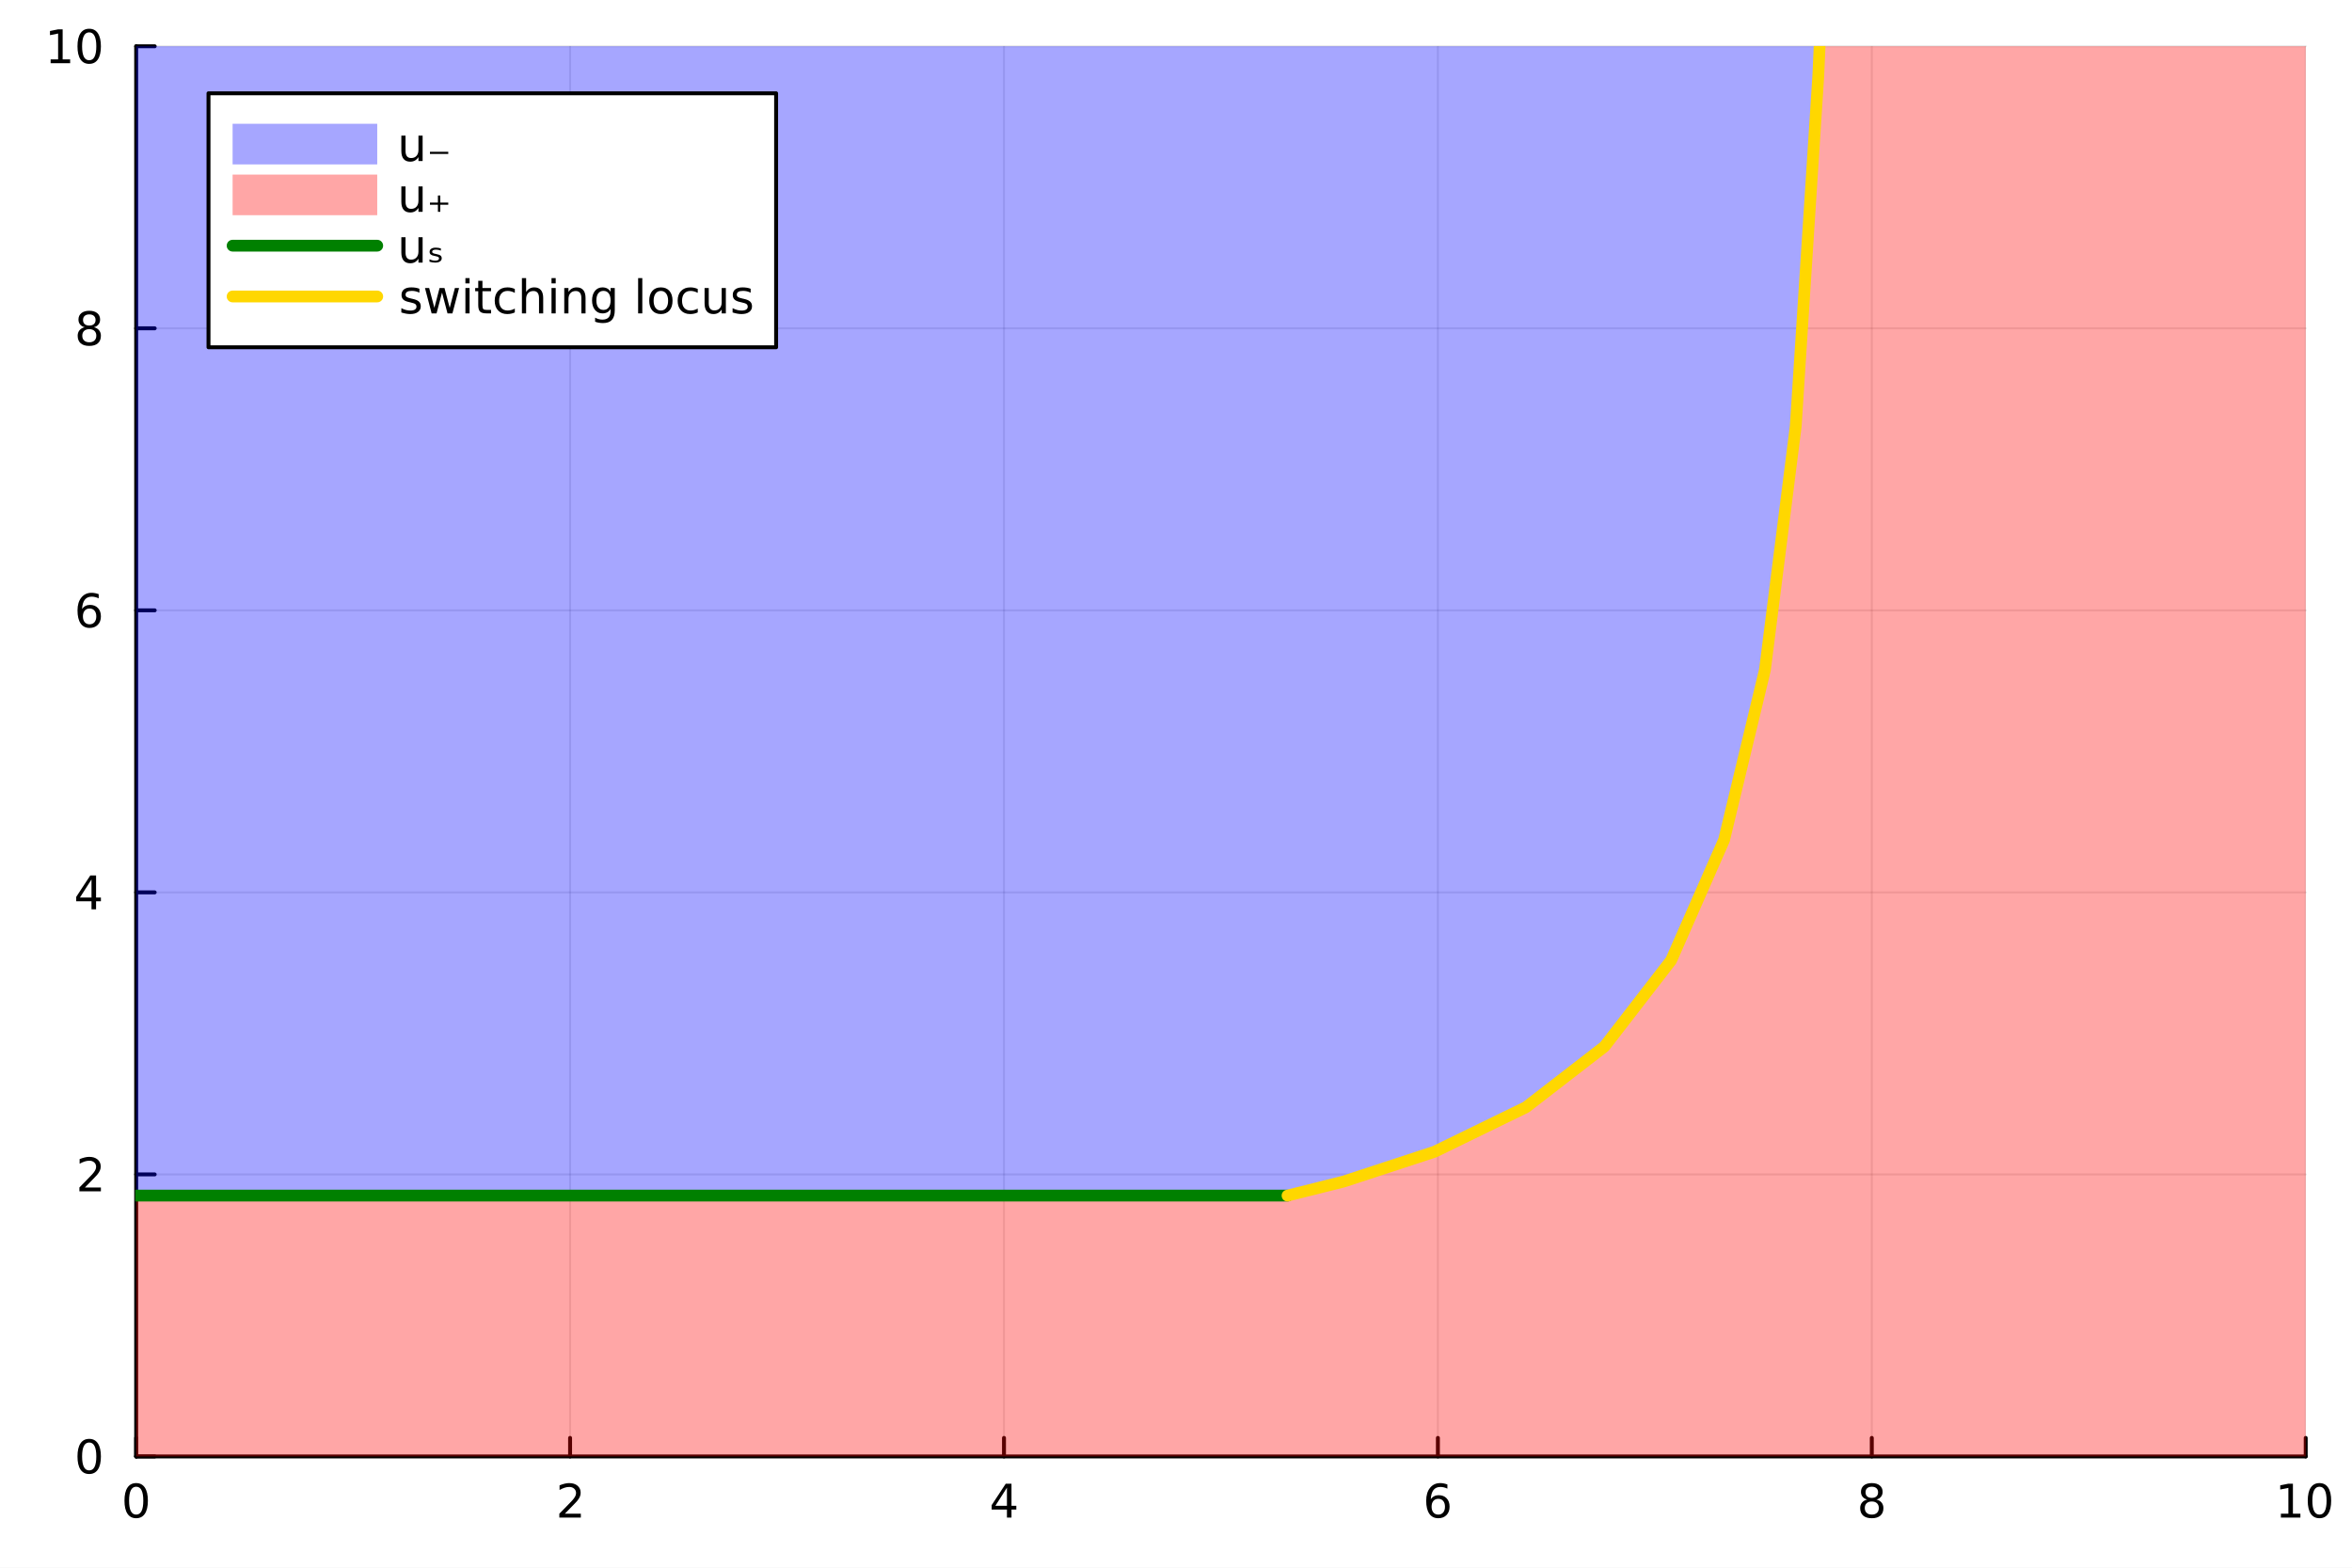
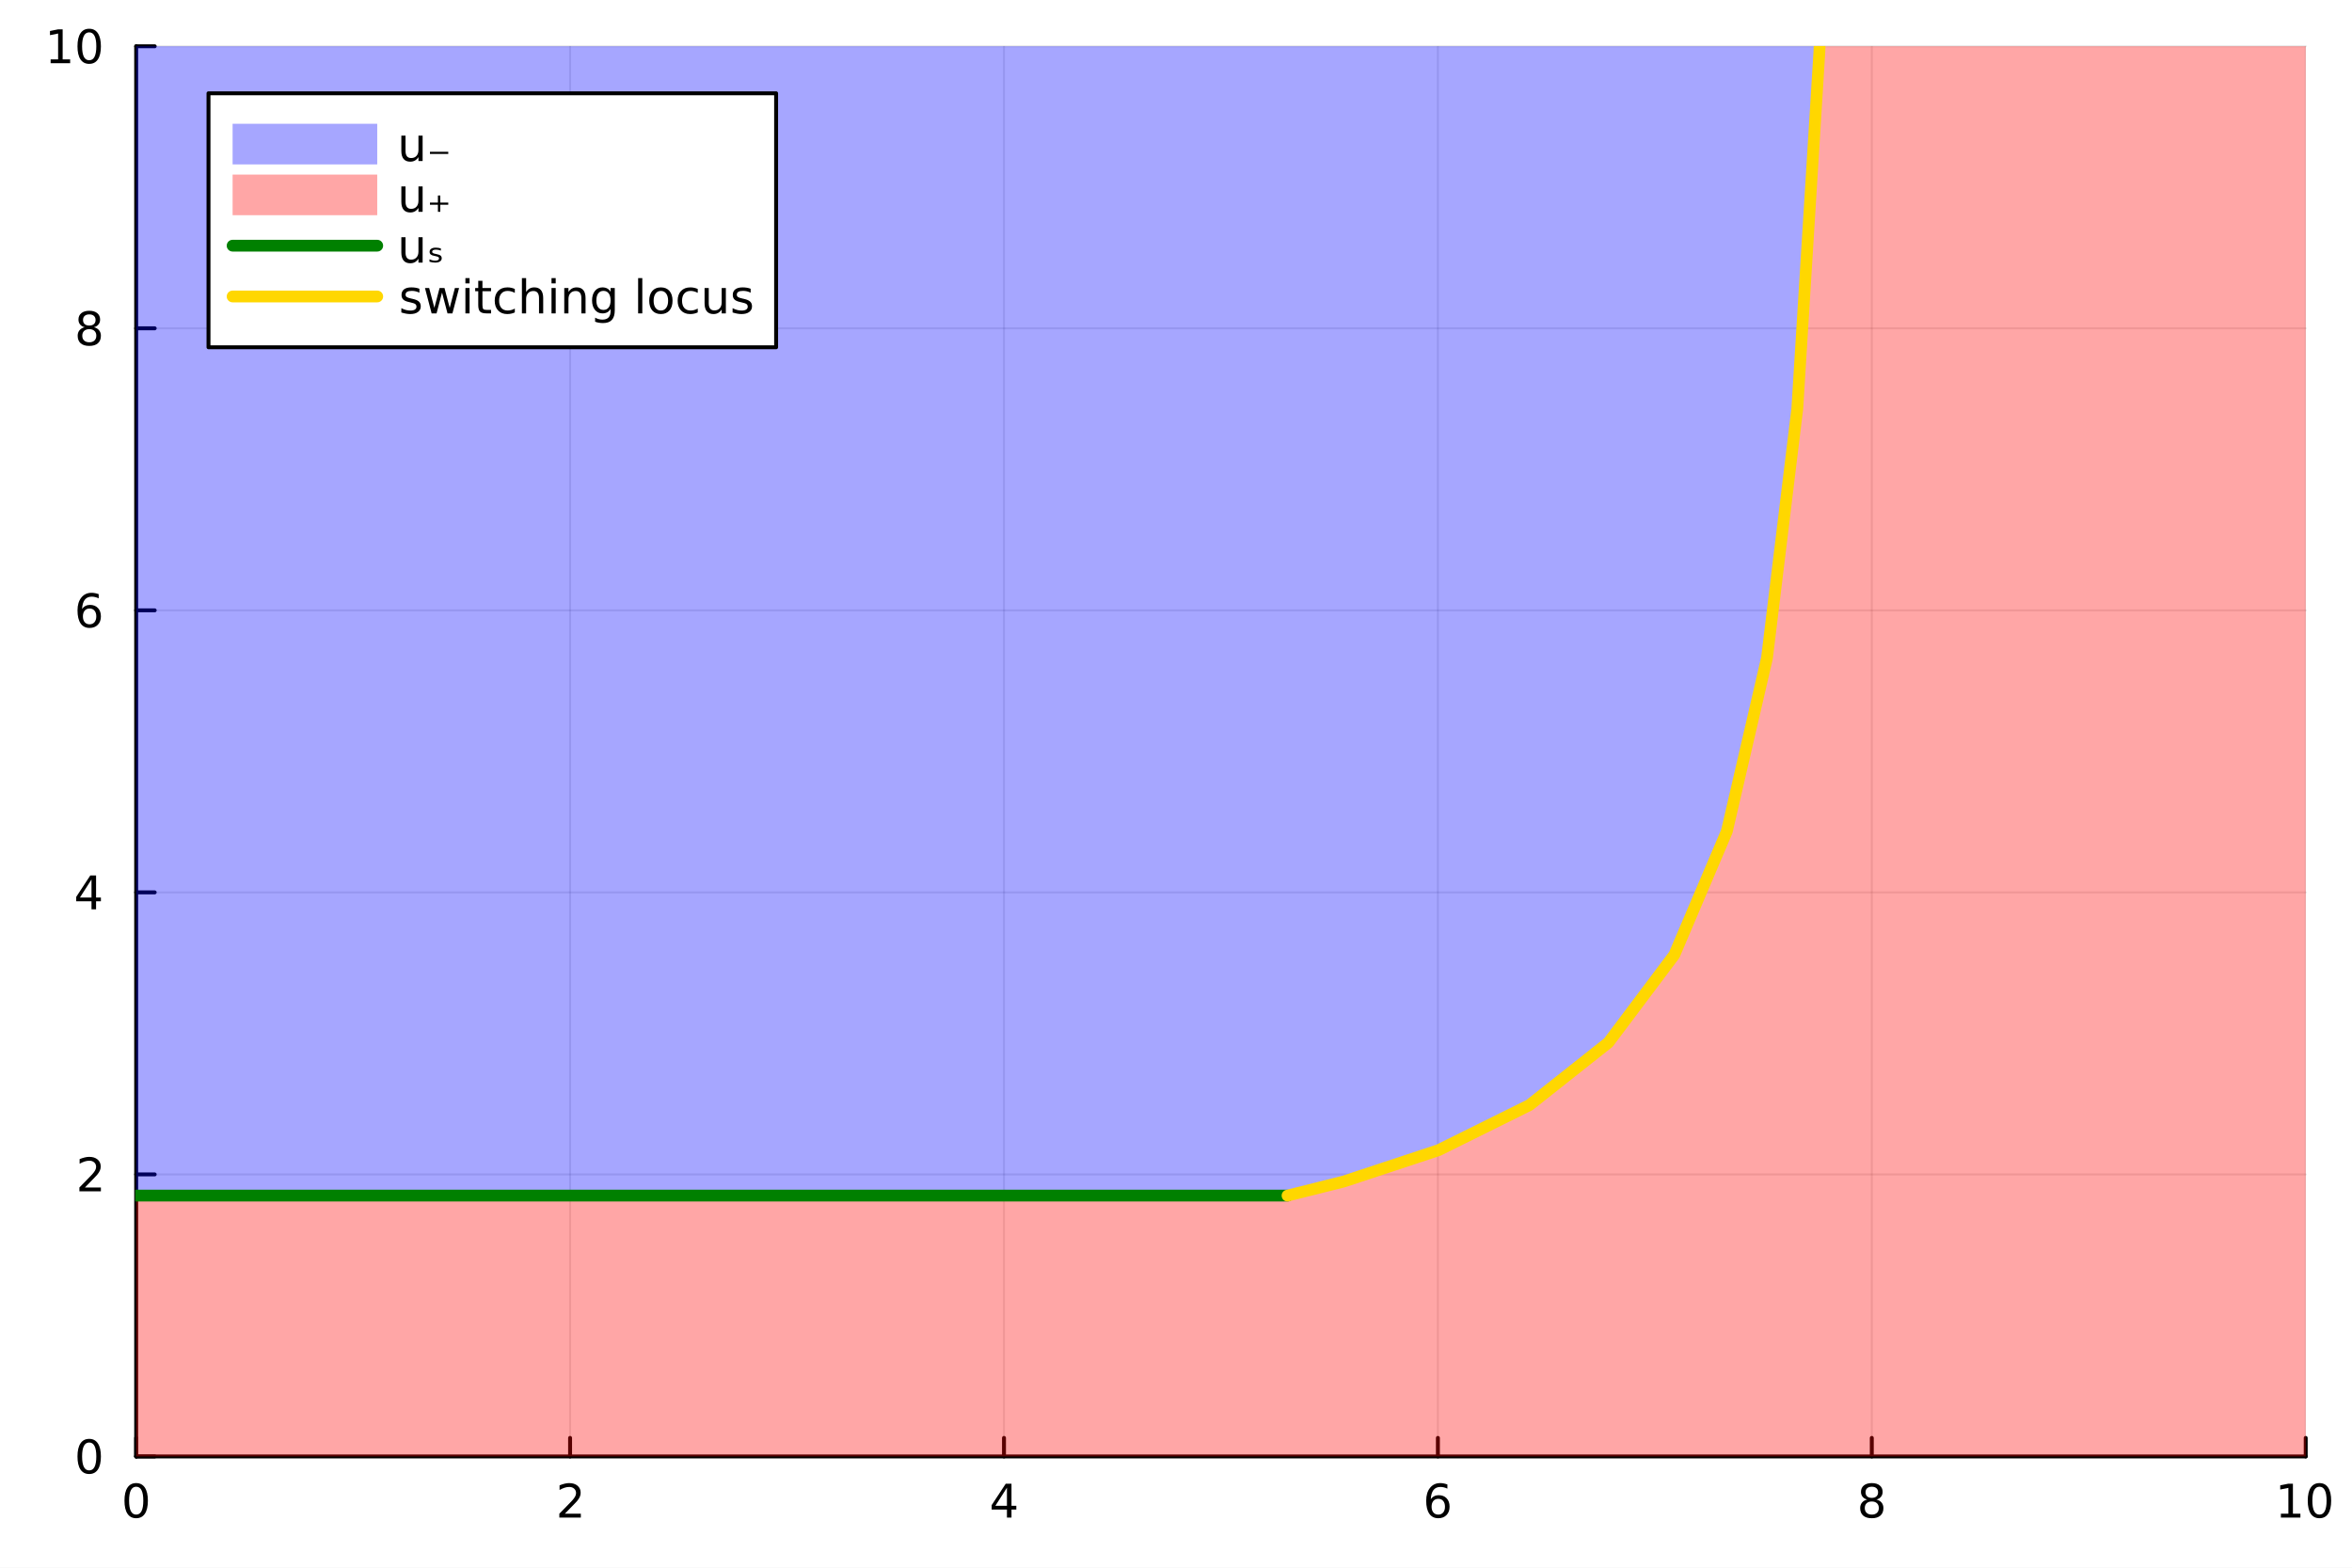
<svg xmlns="http://www.w3.org/2000/svg" width="600" height="400" viewBox="0 0 2400 1600">
  <defs>
    <clipPath id="clip530">
      <rect x="0" y="0" width="2400" height="1600" />
    </clipPath>
  </defs>
  <path clip-path="url(#clip530)" d="M0 1600 L2400 1600 L2400 0 L0 0  Z" fill="#ffffff" fill-rule="evenodd" fill-opacity="1" />
  <defs>
    <clipPath id="clip531">
      <rect x="138" y="47" width="2215" height="1440" />
    </clipPath>
  </defs>
  <path clip-path="url(#clip530)" d="M138.959 1486.45 L2352.76 1486.45 L2352.76 47.244 L138.959 47.244  Z" fill="#ffffff" fill-rule="evenodd" fill-opacity="1" />
  <polyline clip-path="url(#clip531)" style="stroke:#000000; stroke-linecap:round; stroke-linejoin:round; stroke-width:2; stroke-opacity:0.1; fill:none" points="138.959,1486.45 138.959,47.244 " />
  <polyline clip-path="url(#clip531)" style="stroke:#000000; stroke-linecap:round; stroke-linejoin:round; stroke-width:2; stroke-opacity:0.1; fill:none" points="581.719,1486.45 581.719,47.244 " />
  <polyline clip-path="url(#clip531)" style="stroke:#000000; stroke-linecap:round; stroke-linejoin:round; stroke-width:2; stroke-opacity:0.1; fill:none" points="1024.48,1486.45 1024.48,47.244 " />
  <polyline clip-path="url(#clip531)" style="stroke:#000000; stroke-linecap:round; stroke-linejoin:round; stroke-width:2; stroke-opacity:0.1; fill:none" points="1467.24,1486.45 1467.24,47.244 " />
  <polyline clip-path="url(#clip531)" style="stroke:#000000; stroke-linecap:round; stroke-linejoin:round; stroke-width:2; stroke-opacity:0.1; fill:none" points="1910,1486.45 1910,47.244 " />
  <polyline clip-path="url(#clip531)" style="stroke:#000000; stroke-linecap:round; stroke-linejoin:round; stroke-width:2; stroke-opacity:0.1; fill:none" points="2352.76,1486.45 2352.76,47.244 " />
  <polyline clip-path="url(#clip531)" style="stroke:#000000; stroke-linecap:round; stroke-linejoin:round; stroke-width:2; stroke-opacity:0.1; fill:none" points="138.959,1486.45 2352.76,1486.45 " />
  <polyline clip-path="url(#clip531)" style="stroke:#000000; stroke-linecap:round; stroke-linejoin:round; stroke-width:2; stroke-opacity:0.1; fill:none" points="138.959,1198.61 2352.76,1198.61 " />
  <polyline clip-path="url(#clip531)" style="stroke:#000000; stroke-linecap:round; stroke-linejoin:round; stroke-width:2; stroke-opacity:0.1; fill:none" points="138.959,910.766 2352.76,910.766 " />
  <polyline clip-path="url(#clip531)" style="stroke:#000000; stroke-linecap:round; stroke-linejoin:round; stroke-width:2; stroke-opacity:0.1; fill:none" points="138.959,622.926 2352.76,622.926 " />
  <polyline clip-path="url(#clip531)" style="stroke:#000000; stroke-linecap:round; stroke-linejoin:round; stroke-width:2; stroke-opacity:0.1; fill:none" points="138.959,335.085 2352.76,335.085 " />
  <polyline clip-path="url(#clip531)" style="stroke:#000000; stroke-linecap:round; stroke-linejoin:round; stroke-width:2; stroke-opacity:0.1; fill:none" points="138.959,47.244 2352.76,47.244 " />
  <polyline clip-path="url(#clip530)" style="stroke:#000000; stroke-linecap:round; stroke-linejoin:round; stroke-width:4; stroke-opacity:1; fill:none" points="138.959,1486.45 2352.76,1486.45 " />
  <polyline clip-path="url(#clip530)" style="stroke:#000000; stroke-linecap:round; stroke-linejoin:round; stroke-width:4; stroke-opacity:1; fill:none" points="138.959,1486.45 138.959,1467.55 " />
  <polyline clip-path="url(#clip530)" style="stroke:#000000; stroke-linecap:round; stroke-linejoin:round; stroke-width:4; stroke-opacity:1; fill:none" points="581.719,1486.45 581.719,1467.55 " />
  <polyline clip-path="url(#clip530)" style="stroke:#000000; stroke-linecap:round; stroke-linejoin:round; stroke-width:4; stroke-opacity:1; fill:none" points="1024.48,1486.45 1024.48,1467.55 " />
  <polyline clip-path="url(#clip530)" style="stroke:#000000; stroke-linecap:round; stroke-linejoin:round; stroke-width:4; stroke-opacity:1; fill:none" points="1467.24,1486.45 1467.24,1467.55 " />
  <polyline clip-path="url(#clip530)" style="stroke:#000000; stroke-linecap:round; stroke-linejoin:round; stroke-width:4; stroke-opacity:1; fill:none" points="1910,1486.45 1910,1467.55 " />
  <polyline clip-path="url(#clip530)" style="stroke:#000000; stroke-linecap:round; stroke-linejoin:round; stroke-width:4; stroke-opacity:1; fill:none" points="2352.76,1486.45 2352.76,1467.55 " />
  <path clip-path="url(#clip530)" d="M138.959 1517.37 Q135.348 1517.37 133.52 1520.93 Q131.714 1524.47 131.714 1531.6 Q131.714 1538.71 133.52 1542.27 Q135.348 1545.82 138.959 1545.82 Q142.594 1545.82 144.399 1542.27 Q146.228 1538.71 146.228 1531.6 Q146.228 1524.47 144.399 1520.93 Q142.594 1517.37 138.959 1517.37 M138.959 1513.66 Q144.77 1513.66 147.825 1518.27 Q150.904 1522.85 150.904 1531.6 Q150.904 1540.33 147.825 1544.94 Q144.77 1549.52 138.959 1549.52 Q133.149 1549.52 130.071 1544.94 Q127.015 1540.33 127.015 1531.6 Q127.015 1522.85 130.071 1518.27 Q133.149 1513.66 138.959 1513.66 Z" fill="#000000" fill-rule="nonzero" fill-opacity="1" />
  <path clip-path="url(#clip530)" d="M576.372 1544.91 L592.691 1544.91 L592.691 1548.85 L570.747 1548.85 L570.747 1544.91 Q573.409 1542.16 577.992 1537.53 Q582.598 1532.88 583.779 1531.53 Q586.024 1529.01 586.904 1527.27 Q587.807 1525.51 587.807 1523.82 Q587.807 1521.07 585.862 1519.33 Q583.941 1517.6 580.839 1517.6 Q578.64 1517.6 576.186 1518.36 Q573.756 1519.13 570.978 1520.68 L570.978 1515.95 Q573.802 1514.82 576.256 1514.24 Q578.709 1513.66 580.747 1513.66 Q586.117 1513.66 589.311 1516.35 Q592.506 1519.03 592.506 1523.52 Q592.506 1525.65 591.696 1527.57 Q590.908 1529.47 588.802 1532.07 Q588.223 1532.74 585.121 1535.95 Q582.02 1539.15 576.372 1544.91 Z" fill="#000000" fill-rule="nonzero" fill-opacity="1" />
  <path clip-path="url(#clip530)" d="M1027.49 1518.36 L1015.68 1536.81 L1027.49 1536.81 L1027.49 1518.36 M1026.26 1514.29 L1032.14 1514.29 L1032.14 1536.81 L1037.07 1536.81 L1037.07 1540.7 L1032.14 1540.7 L1032.14 1548.85 L1027.49 1548.85 L1027.49 1540.7 L1011.89 1540.7 L1011.89 1536.19 L1026.26 1514.29 Z" fill="#000000" fill-rule="nonzero" fill-opacity="1" />
  <path clip-path="url(#clip530)" d="M1467.64 1529.7 Q1464.49 1529.7 1462.64 1531.86 Q1460.81 1534.01 1460.81 1537.76 Q1460.81 1541.49 1462.64 1543.66 Q1464.49 1545.82 1467.64 1545.82 Q1470.79 1545.82 1472.62 1543.66 Q1474.47 1541.49 1474.47 1537.76 Q1474.47 1534.01 1472.62 1531.86 Q1470.79 1529.7 1467.64 1529.7 M1476.92 1515.05 L1476.92 1519.31 Q1475.17 1518.48 1473.36 1518.04 Q1471.58 1517.6 1469.82 1517.6 Q1465.19 1517.6 1462.74 1520.72 Q1460.3 1523.85 1459.96 1530.17 Q1461.32 1528.15 1463.38 1527.09 Q1465.44 1526 1467.92 1526 Q1473.13 1526 1476.14 1529.17 Q1479.17 1532.32 1479.17 1537.76 Q1479.17 1543.08 1476.02 1546.3 Q1472.87 1549.52 1467.64 1549.52 Q1461.65 1549.52 1458.48 1544.94 Q1455.3 1540.33 1455.3 1531.6 Q1455.3 1523.41 1459.19 1518.55 Q1463.08 1513.66 1469.63 1513.66 Q1471.39 1513.66 1473.17 1514.01 Q1474.98 1514.36 1476.92 1515.05 Z" fill="#000000" fill-rule="nonzero" fill-opacity="1" />
  <path clip-path="url(#clip530)" d="M1910 1532.44 Q1906.66 1532.44 1904.74 1534.22 Q1902.84 1536 1902.84 1539.13 Q1902.84 1542.25 1904.74 1544.03 Q1906.66 1545.82 1910 1545.82 Q1913.33 1545.82 1915.25 1544.03 Q1917.17 1542.23 1917.17 1539.13 Q1917.17 1536 1915.25 1534.22 Q1913.35 1532.44 1910 1532.44 M1905.32 1530.45 Q1902.31 1529.7 1900.62 1527.64 Q1898.96 1525.58 1898.96 1522.62 Q1898.96 1518.48 1901.89 1516.07 Q1904.86 1513.66 1910 1513.66 Q1915.16 1513.66 1918.1 1516.07 Q1921.04 1518.48 1921.04 1522.62 Q1921.04 1525.58 1919.35 1527.64 Q1917.68 1529.7 1914.7 1530.45 Q1918.08 1531.23 1919.95 1533.52 Q1921.85 1535.82 1921.85 1539.13 Q1921.85 1544.15 1918.77 1546.83 Q1915.71 1549.52 1910 1549.52 Q1904.28 1549.52 1901.2 1546.83 Q1898.14 1544.15 1898.14 1539.13 Q1898.14 1535.82 1900.04 1533.52 Q1901.94 1531.23 1905.32 1530.45 M1903.61 1523.06 Q1903.61 1525.75 1905.27 1527.25 Q1906.96 1528.76 1910 1528.76 Q1913.01 1528.76 1914.7 1527.25 Q1916.41 1525.75 1916.41 1523.06 Q1916.41 1520.38 1914.7 1518.87 Q1913.01 1517.37 1910 1517.37 Q1906.96 1517.37 1905.27 1518.87 Q1903.61 1520.38 1903.61 1523.06 Z" fill="#000000" fill-rule="nonzero" fill-opacity="1" />
  <path clip-path="url(#clip530)" d="M2327.44 1544.91 L2335.08 1544.91 L2335.08 1518.55 L2326.77 1520.21 L2326.77 1515.95 L2335.04 1514.29 L2339.71 1514.29 L2339.71 1544.91 L2347.35 1544.91 L2347.35 1548.85 L2327.44 1548.85 L2327.44 1544.91 Z" fill="#000000" fill-rule="nonzero" fill-opacity="1" />
  <path clip-path="url(#clip530)" d="M2366.8 1517.37 Q2363.18 1517.37 2361.36 1520.93 Q2359.55 1524.47 2359.55 1531.6 Q2359.55 1538.71 2361.36 1542.27 Q2363.18 1545.82 2366.8 1545.82 Q2370.43 1545.82 2372.23 1542.27 Q2374.06 1538.71 2374.06 1531.6 Q2374.06 1524.47 2372.23 1520.93 Q2370.43 1517.37 2366.8 1517.37 M2366.8 1513.66 Q2372.61 1513.66 2375.66 1518.27 Q2378.74 1522.85 2378.74 1531.6 Q2378.74 1540.33 2375.66 1544.94 Q2372.61 1549.52 2366.8 1549.52 Q2360.99 1549.52 2357.91 1544.94 Q2354.85 1540.33 2354.85 1531.6 Q2354.85 1522.85 2357.91 1518.27 Q2360.99 1513.66 2366.8 1513.66 Z" fill="#000000" fill-rule="nonzero" fill-opacity="1" />
  <polyline clip-path="url(#clip530)" style="stroke:#000000; stroke-linecap:round; stroke-linejoin:round; stroke-width:4; stroke-opacity:1; fill:none" points="138.959,1486.45 138.959,47.244 " />
  <polyline clip-path="url(#clip530)" style="stroke:#000000; stroke-linecap:round; stroke-linejoin:round; stroke-width:4; stroke-opacity:1; fill:none" points="138.959,1486.45 157.857,1486.45 " />
  <polyline clip-path="url(#clip530)" style="stroke:#000000; stroke-linecap:round; stroke-linejoin:round; stroke-width:4; stroke-opacity:1; fill:none" points="138.959,1198.61 157.857,1198.61 " />
  <polyline clip-path="url(#clip530)" style="stroke:#000000; stroke-linecap:round; stroke-linejoin:round; stroke-width:4; stroke-opacity:1; fill:none" points="138.959,910.766 157.857,910.766 " />
  <polyline clip-path="url(#clip530)" style="stroke:#000000; stroke-linecap:round; stroke-linejoin:round; stroke-width:4; stroke-opacity:1; fill:none" points="138.959,622.926 157.857,622.926 " />
  <polyline clip-path="url(#clip530)" style="stroke:#000000; stroke-linecap:round; stroke-linejoin:round; stroke-width:4; stroke-opacity:1; fill:none" points="138.959,335.085 157.857,335.085 " />
  <polyline clip-path="url(#clip530)" style="stroke:#000000; stroke-linecap:round; stroke-linejoin:round; stroke-width:4; stroke-opacity:1; fill:none" points="138.959,47.244 157.857,47.244 " />
  <path clip-path="url(#clip530)" d="M91.015 1472.25 Q87.404 1472.25 85.575 1475.81 Q83.77 1479.35 83.77 1486.48 Q83.77 1493.59 85.575 1497.15 Q87.404 1500.7 91.015 1500.7 Q94.649 1500.7 96.455 1497.15 Q98.284 1493.59 98.284 1486.48 Q98.284 1479.35 96.455 1475.81 Q94.649 1472.25 91.015 1472.25 M91.015 1468.54 Q96.825 1468.54 99.881 1473.15 Q102.959 1477.73 102.959 1486.48 Q102.959 1495.21 99.881 1499.82 Q96.825 1504.4 91.015 1504.4 Q85.205 1504.4 82.126 1499.82 Q79.071 1495.21 79.071 1486.48 Q79.071 1477.73 82.126 1473.15 Q85.205 1468.54 91.015 1468.54 Z" fill="#000000" fill-rule="nonzero" fill-opacity="1" />
  <path clip-path="url(#clip530)" d="M86.64 1211.95 L102.959 1211.95 L102.959 1215.89 L81.015 1215.89 L81.015 1211.95 Q83.677 1209.2 88.26 1204.57 Q92.867 1199.91 94.047 1198.57 Q96.293 1196.05 97.172 1194.31 Q98.075 1192.55 98.075 1190.86 Q98.075 1188.11 96.131 1186.37 Q94.21 1184.64 91.108 1184.64 Q88.909 1184.64 86.455 1185.4 Q84.024 1186.17 81.247 1187.72 L81.247 1182.99 Q84.071 1181.86 86.524 1181.28 Q88.978 1180.7 91.015 1180.7 Q96.385 1180.7 99.58 1183.39 Q102.774 1186.07 102.774 1190.56 Q102.774 1192.69 101.964 1194.61 Q101.177 1196.51 99.071 1199.1 Q98.492 1199.78 95.39 1202.99 Q92.288 1206.19 86.64 1211.95 Z" fill="#000000" fill-rule="nonzero" fill-opacity="1" />
  <path clip-path="url(#clip530)" d="M93.376 897.56 L81.571 916.009 L93.376 916.009 L93.376 897.56 M92.149 893.486 L98.029 893.486 L98.029 916.009 L102.959 916.009 L102.959 919.898 L98.029 919.898 L98.029 928.046 L93.376 928.046 L93.376 919.898 L77.774 919.898 L77.774 915.384 L92.149 893.486 Z" fill="#000000" fill-rule="nonzero" fill-opacity="1" />
  <path clip-path="url(#clip530)" d="M91.432 621.062 Q88.284 621.062 86.432 623.215 Q84.603 625.368 84.603 629.118 Q84.603 632.845 86.432 635.02 Q88.284 637.173 91.432 637.173 Q94.58 637.173 96.409 635.02 Q98.26 632.845 98.26 629.118 Q98.26 625.368 96.409 623.215 Q94.58 621.062 91.432 621.062 M100.714 606.409 L100.714 610.669 Q98.955 609.835 97.149 609.396 Q95.367 608.956 93.608 608.956 Q88.978 608.956 86.524 612.081 Q84.094 615.206 83.747 621.525 Q85.112 619.511 87.172 618.446 Q89.233 617.359 91.71 617.359 Q96.918 617.359 99.927 620.53 Q102.959 623.678 102.959 629.118 Q102.959 634.442 99.811 637.659 Q96.663 640.877 91.432 640.877 Q85.436 640.877 82.265 636.294 Q79.094 631.687 79.094 622.96 Q79.094 614.766 82.983 609.905 Q86.872 605.021 93.422 605.021 Q95.182 605.021 96.964 605.368 Q98.77 605.715 100.714 606.409 Z" fill="#000000" fill-rule="nonzero" fill-opacity="1" />
  <path clip-path="url(#clip530)" d="M91.108 335.953 Q87.774 335.953 85.853 337.735 Q83.955 339.518 83.955 342.643 Q83.955 345.768 85.853 347.55 Q87.774 349.332 91.108 349.332 Q94.441 349.332 96.362 347.55 Q98.284 345.745 98.284 342.643 Q98.284 339.518 96.362 337.735 Q94.464 335.953 91.108 335.953 M86.432 333.962 Q83.422 333.221 81.733 331.161 Q80.066 329.101 80.066 326.138 Q80.066 321.995 83.006 319.587 Q85.969 317.18 91.108 317.18 Q96.27 317.18 99.21 319.587 Q102.149 321.995 102.149 326.138 Q102.149 329.101 100.459 331.161 Q98.793 333.221 95.807 333.962 Q99.186 334.749 101.061 337.041 Q102.959 339.333 102.959 342.643 Q102.959 347.666 99.881 350.351 Q96.825 353.036 91.108 353.036 Q85.39 353.036 82.311 350.351 Q79.256 347.666 79.256 342.643 Q79.256 339.333 81.154 337.041 Q83.052 334.749 86.432 333.962 M84.719 326.578 Q84.719 329.263 86.385 330.768 Q88.075 332.272 91.108 332.272 Q94.117 332.272 95.807 330.768 Q97.52 329.263 97.52 326.578 Q97.52 323.893 95.807 322.388 Q94.117 320.884 91.108 320.884 Q88.075 320.884 86.385 322.388 Q84.719 323.893 84.719 326.578 Z" fill="#000000" fill-rule="nonzero" fill-opacity="1" />
  <path clip-path="url(#clip530)" d="M51.663 60.589 L59.302 60.589 L59.302 34.223 L50.992 35.89 L50.992 31.631 L59.256 29.964 L63.932 29.964 L63.932 60.589 L71.571 60.589 L71.571 64.524 L51.663 64.524 L51.663 60.589 Z" fill="#000000" fill-rule="nonzero" fill-opacity="1" />
  <path clip-path="url(#clip530)" d="M91.015 33.043 Q87.404 33.043 85.575 36.608 Q83.77 40.149 83.77 47.279 Q83.77 54.385 85.575 57.95 Q87.404 61.492 91.015 61.492 Q94.649 61.492 96.455 57.95 Q98.284 54.385 98.284 47.279 Q98.284 40.149 96.455 36.608 Q94.649 33.043 91.015 33.043 M91.015 29.339 Q96.825 29.339 99.881 33.946 Q102.959 38.529 102.959 47.279 Q102.959 56.006 99.881 60.612 Q96.825 65.195 91.015 65.195 Q85.205 65.195 82.126 60.612 Q79.071 56.006 79.071 47.279 Q79.071 38.529 82.126 33.946 Q85.205 29.339 91.015 29.339 Z" fill="#000000" fill-rule="nonzero" fill-opacity="1" />
-   <path clip-path="url(#clip531)" d="M138.959 1220.24 L1313.8 1220.24 L1313.8 1220.24 L1370.97 1205.92 L1463.94 1175.43 L1557.15 1130.01 L1637.2 1068.11 L1705.24 980.112 L1759.28 857.184 L1800.96 683.631 L1832.36 435.211 L1855.43 76.829 L1856.74 47.244 L138.959 47.244 L138.959 1220.24  Z" fill="#0000ff" fill-rule="evenodd" fill-opacity="0.35" />
-   <polyline clip-path="url(#clip531)" style="stroke:#000000; stroke-linecap:round; stroke-linejoin:round; stroke-width:4; stroke-opacity:0; fill:none" points="138.959,1220.24 1313.8,1220.24 1370.97,1205.92 1463.94,1175.43 1557.15,1130.01 1637.2,1068.11 1705.24,980.112 1759.28,857.184 1800.96,683.631 1832.36,435.211 1855.43,76.829 1856.74,47.244 138.959,47.244 138.959,1220.24 " />
-   <path clip-path="url(#clip531)" d="M138.959 1220.24 L1313.8 1220.24 L1313.8 1220.24 L1370.97 1205.92 L1463.94 1175.43 L1557.15 1130.01 L1637.2 1068.11 L1705.24 980.112 L1759.28 857.184 L1800.96 683.631 L1832.36 435.211 L1855.43 76.829 L1856.74 47.244 L2352.76 47.244 L2352.76 1486.45 L138.959 1486.45 L138.959 1220.24  Z" fill="#ff0000" fill-rule="evenodd" fill-opacity="0.35" />
-   <polyline clip-path="url(#clip531)" style="stroke:#000000; stroke-linecap:round; stroke-linejoin:round; stroke-width:4; stroke-opacity:0; fill:none" points="138.959,1220.24 1313.8,1220.24 1370.97,1205.92 1463.94,1175.43 1557.15,1130.01 1637.2,1068.11 1705.24,980.112 1759.28,857.184 1800.96,683.631 1832.36,435.211 1855.43,76.829 1856.74,47.244 2352.76,47.244 2352.76,1486.45 138.959,1486.45 138.959,1220.24 " />
+   <path clip-path="url(#clip531)" d="M138.959 1220.24 L1313.8 1220.24 L1313.8 1220.24 L1370.97 1205.92 L1467.86 1173.88 L1560.69 1127.84 L1641.22 1064.08 L1708.52 974.451 L1762.09 848.436 L1803.03 671.627 L1833.98 417.003 L1856.48 53.349 L1856.74 47.244 L138.959 47.244 L138.959 1220.24  Z" fill="#0000ff" fill-rule="evenodd" fill-opacity="0.35" />
+   <polyline clip-path="url(#clip531)" style="stroke:#000000; stroke-linecap:round; stroke-linejoin:round; stroke-width:4; stroke-opacity:0; fill:none" points="138.959,1220.24 1313.8,1220.24 1370.97,1205.92 1467.86,1173.88 1560.69,1127.84 1641.22,1064.08 1708.52,974.451 1762.09,848.436 1803.03,671.627 1833.98,417.003 1856.48,53.349 1856.74,47.244 138.959,47.244 138.959,1220.24 " />
+   <path clip-path="url(#clip531)" d="M138.959 1220.24 L1313.8 1220.24 L1313.8 1220.24 L1370.97 1205.92 L1467.86 1173.88 L1560.69 1127.84 L1641.22 1064.08 L1708.52 974.451 L1762.09 848.436 L1803.03 671.627 L1833.98 417.003 L1856.48 53.349 L1856.74 47.244 L2352.76 47.244 L2352.76 1486.45 L138.959 1486.45 L138.959 1220.24  Z" fill="#ff0000" fill-rule="evenodd" fill-opacity="0.35" />
+   <polyline clip-path="url(#clip531)" style="stroke:#000000; stroke-linecap:round; stroke-linejoin:round; stroke-width:4; stroke-opacity:0; fill:none" points="138.959,1220.24 1313.8,1220.24 1370.97,1205.92 1467.86,1173.88 1560.69,1127.84 1641.22,1064.08 1708.52,974.451 1762.09,848.436 1803.03,671.627 1833.98,417.003 1856.48,53.349 1856.74,47.244 2352.76,47.244 2352.76,1486.45 138.959,1486.45 138.959,1220.24 " />
  <polyline clip-path="url(#clip531)" style="stroke:#008000; stroke-linecap:round; stroke-linejoin:round; stroke-width:12; stroke-opacity:1; fill:none" points="138.959,1220.24 1313.8,1220.24 " />
-   <polyline clip-path="url(#clip531)" style="stroke:#ffd700; stroke-linecap:round; stroke-linejoin:round; stroke-width:12; stroke-opacity:1; fill:none" points="1313.8,1220.24 1370.97,1205.92 1463.94,1175.43 1557.15,1130.01 1637.2,1068.11 1705.24,980.112 1759.28,857.184 1800.96,683.631 1832.36,435.211 1855.43,76.829 1856.74,47.244 " />
+   <polyline clip-path="url(#clip531)" style="stroke:#ffd700; stroke-linecap:round; stroke-linejoin:round; stroke-width:12; stroke-opacity:1; fill:none" points="1313.8,1220.24 1370.97,1205.92 1467.86,1173.88 1560.69,1127.84 1641.22,1064.08 1708.52,974.451 1762.09,848.436 1803.03,671.627 1833.98,417.003 1856.48,53.349 1856.74,47.244 " />
  <path clip-path="url(#clip530)" d="M212.753 354.418 L791.954 354.418 L791.954 95.218 L212.753 95.218  Z" fill="#ffffff" fill-rule="evenodd" fill-opacity="1" />
  <polyline clip-path="url(#clip530)" style="stroke:#000000; stroke-linecap:round; stroke-linejoin:round; stroke-width:4; stroke-opacity:1; fill:none" points="212.753,354.418 791.954,354.418 791.954,95.218 212.753,95.218 212.753,354.418 " />
  <path clip-path="url(#clip530)" d="M237.35 167.794 L384.937 167.794 L384.937 126.322 L237.35 126.322 L237.35 167.794  Z" fill="#0000ff" fill-rule="evenodd" fill-opacity="0.35" />
  <polyline clip-path="url(#clip530)" style="stroke:#000000; stroke-linecap:round; stroke-linejoin:round; stroke-width:4; stroke-opacity:0; fill:none" points="237.35,167.794 384.937,167.794 384.937,126.322 237.35,126.322 237.35,167.794 " />
  <path clip-path="url(#clip530)" d="M409.535 154.106 L409.535 138.412 L413.794 138.412 L413.794 153.944 Q413.794 157.625 415.229 159.476 Q416.664 161.305 419.535 161.305 Q422.984 161.305 424.974 159.106 Q426.988 156.907 426.988 153.111 L426.988 138.412 L431.247 138.412 L431.247 164.338 L426.988 164.338 L426.988 160.356 Q425.437 162.717 423.377 163.875 Q421.34 165.009 418.632 165.009 Q414.164 165.009 411.849 162.231 Q409.535 159.453 409.535 154.106 M420.252 137.787 L420.252 137.787 Z" fill="#000000" fill-rule="nonzero" fill-opacity="1" />
  <path clip-path="url(#clip530)" d="M438.724 154.916 L457.405 154.916 L457.405 157.115 L438.724 157.115 L438.724 154.916 Z" fill="#000000" fill-rule="nonzero" fill-opacity="1" />
  <path clip-path="url(#clip530)" d="M237.35 219.634 L384.937 219.634 L384.937 178.162 L237.35 178.162 L237.35 219.634  Z" fill="#ff0000" fill-rule="evenodd" fill-opacity="0.35" />
  <polyline clip-path="url(#clip530)" style="stroke:#000000; stroke-linecap:round; stroke-linejoin:round; stroke-width:4; stroke-opacity:0; fill:none" points="237.35,219.634 384.937,219.634 384.937,178.162 237.35,178.162 237.35,219.634 " />
  <path clip-path="url(#clip530)" d="M409.535 205.946 L409.535 190.252 L413.794 190.252 L413.794 205.784 Q413.794 209.465 415.229 211.316 Q416.664 213.145 419.535 213.145 Q422.984 213.145 424.974 210.946 Q426.988 208.747 426.988 204.951 L426.988 190.252 L431.247 190.252 L431.247 216.178 L426.988 216.178 L426.988 212.196 Q425.437 214.557 423.377 215.715 Q421.34 216.849 418.632 216.849 Q414.164 216.849 411.849 214.071 Q409.535 211.293 409.535 205.946 M420.252 189.627 L420.252 189.627 Z" fill="#000000" fill-rule="nonzero" fill-opacity="1" />
  <path clip-path="url(#clip530)" d="M449.28 199.534 L449.28 206.756 L457.405 206.756 L457.405 208.955 L449.28 208.955 L449.28 216.178 L446.849 216.178 L446.849 208.955 L438.724 208.955 L438.724 206.756 L446.849 206.756 L446.849 199.534 L449.28 199.534 Z" fill="#000000" fill-rule="nonzero" fill-opacity="1" />
  <polyline clip-path="url(#clip530)" style="stroke:#008000; stroke-linecap:round; stroke-linejoin:round; stroke-width:12; stroke-opacity:1; fill:none" points="237.35,250.738 384.937,250.738 " />
  <path clip-path="url(#clip530)" d="M409.535 257.786 L409.535 242.092 L413.794 242.092 L413.794 257.624 Q413.794 261.305 415.229 263.156 Q416.664 264.985 419.535 264.985 Q422.984 264.985 424.974 262.786 Q426.988 260.587 426.988 256.791 L426.988 242.092 L431.247 242.092 L431.247 268.018 L426.988 268.018 L426.988 264.036 Q425.437 266.397 423.377 267.555 Q421.34 268.689 418.632 268.689 Q414.164 268.689 411.849 265.911 Q409.535 263.133 409.535 257.786 M420.252 241.467 L420.252 241.467 Z" fill="#000000" fill-rule="nonzero" fill-opacity="1" />
  <path clip-path="url(#clip530)" d="M449.858 253.55 L449.858 255.795 Q448.724 255.286 447.497 255.032 Q446.294 254.777 444.974 254.777 Q442.96 254.777 441.965 255.309 Q440.97 255.865 440.97 256.953 Q440.97 257.786 441.687 258.249 Q442.405 258.735 444.558 259.152 L445.483 259.337 Q448.377 259.893 449.534 260.865 Q450.738 261.86 450.738 263.643 Q450.738 265.656 448.933 266.837 Q447.15 268.018 444.002 268.018 Q442.683 268.018 441.247 267.786 Q439.835 267.555 438.261 267.115 L438.261 264.638 Q439.743 265.332 441.201 265.68 Q442.636 266.027 444.048 266.027 Q445.946 266.027 446.965 265.448 Q447.983 264.869 447.983 263.828 Q447.983 262.856 447.243 262.323 Q446.595 261.86 444.025 261.328 L443.099 261.143 Q440.599 260.656 439.488 259.707 Q438.377 258.735 438.377 257.045 Q438.377 255.008 440.021 253.897 Q441.641 252.763 444.65 252.763 Q446.132 252.763 447.451 252.971 Q448.77 253.157 449.858 253.55 Z" fill="#000000" fill-rule="nonzero" fill-opacity="1" />
  <polyline clip-path="url(#clip530)" style="stroke:#ffd700; stroke-linecap:round; stroke-linejoin:round; stroke-width:12; stroke-opacity:1; fill:none" points="237.35,302.578 384.937,302.578 " />
  <path clip-path="url(#clip530)" d="M427.96 294.696 L427.96 298.723 Q426.155 297.797 424.21 297.335 Q422.266 296.872 420.183 296.872 Q417.011 296.872 415.414 297.844 Q413.84 298.816 413.84 300.76 Q413.84 302.242 414.974 303.098 Q416.109 303.932 419.535 304.696 L420.993 305.02 Q425.53 305.992 427.428 307.774 Q429.349 309.534 429.349 312.705 Q429.349 316.316 426.479 318.422 Q423.632 320.529 418.632 320.529 Q416.548 320.529 414.28 320.112 Q412.035 319.719 409.535 318.908 L409.535 314.51 Q411.896 315.737 414.187 316.362 Q416.479 316.964 418.724 316.964 Q421.734 316.964 423.354 315.946 Q424.974 314.904 424.974 313.029 Q424.974 311.293 423.794 310.367 Q422.636 309.441 418.678 308.584 L417.197 308.237 Q413.238 307.404 411.479 305.691 Q409.72 303.955 409.72 300.946 Q409.72 297.288 412.312 295.298 Q414.905 293.307 419.673 293.307 Q422.034 293.307 424.118 293.654 Q426.201 294.001 427.96 294.696 Z" fill="#000000" fill-rule="nonzero" fill-opacity="1" />
  <path clip-path="url(#clip530)" d="M433.655 293.932 L437.914 293.932 L443.238 314.163 L448.539 293.932 L453.562 293.932 L458.886 314.163 L464.187 293.932 L468.446 293.932 L461.664 319.858 L456.641 319.858 L451.062 298.608 L445.46 319.858 L440.437 319.858 L433.655 293.932 Z" fill="#000000" fill-rule="nonzero" fill-opacity="1" />
  <path clip-path="url(#clip530)" d="M474.905 293.932 L479.164 293.932 L479.164 319.858 L474.905 319.858 L474.905 293.932 M474.905 283.839 L479.164 283.839 L479.164 289.233 L474.905 289.233 L474.905 283.839 Z" fill="#000000" fill-rule="nonzero" fill-opacity="1" />
  <path clip-path="url(#clip530)" d="M492.289 286.571 L492.289 293.932 L501.062 293.932 L501.062 297.242 L492.289 297.242 L492.289 311.316 Q492.289 314.487 493.145 315.39 Q494.025 316.293 496.687 316.293 L501.062 316.293 L501.062 319.858 L496.687 319.858 Q491.756 319.858 489.881 318.029 Q488.006 316.177 488.006 311.316 L488.006 297.242 L484.881 297.242 L484.881 293.932 L488.006 293.932 L488.006 286.571 L492.289 286.571 Z" fill="#000000" fill-rule="nonzero" fill-opacity="1" />
  <path clip-path="url(#clip530)" d="M525.321 294.927 L525.321 298.909 Q523.515 297.913 521.687 297.427 Q519.881 296.918 518.029 296.918 Q513.886 296.918 511.594 299.557 Q509.303 302.172 509.303 306.918 Q509.303 311.663 511.594 314.302 Q513.886 316.918 518.029 316.918 Q519.881 316.918 521.687 316.432 Q523.515 315.922 525.321 314.927 L525.321 318.862 Q523.539 319.696 521.617 320.112 Q519.719 320.529 517.566 320.529 Q511.71 320.529 508.261 316.848 Q504.812 313.168 504.812 306.918 Q504.812 300.575 508.284 296.941 Q511.779 293.307 517.844 293.307 Q519.812 293.307 521.687 293.723 Q523.562 294.117 525.321 294.927 Z" fill="#000000" fill-rule="nonzero" fill-opacity="1" />
  <path clip-path="url(#clip530)" d="M554.279 304.209 L554.279 319.858 L550.02 319.858 L550.02 304.348 Q550.02 300.668 548.585 298.839 Q547.15 297.01 544.279 297.01 Q540.83 297.01 538.839 299.21 Q536.849 301.409 536.849 305.205 L536.849 319.858 L532.566 319.858 L532.566 283.839 L536.849 283.839 L536.849 297.96 Q538.376 295.622 540.437 294.464 Q542.52 293.307 545.228 293.307 Q549.696 293.307 551.988 296.085 Q554.279 298.839 554.279 304.209 Z" fill="#000000" fill-rule="nonzero" fill-opacity="1" />
  <path clip-path="url(#clip530)" d="M562.774 293.932 L567.034 293.932 L567.034 319.858 L562.774 319.858 L562.774 293.932 M562.774 283.839 L567.034 283.839 L567.034 289.233 L562.774 289.233 L562.774 283.839 Z" fill="#000000" fill-rule="nonzero" fill-opacity="1" />
  <path clip-path="url(#clip530)" d="M597.497 304.209 L597.497 319.858 L593.237 319.858 L593.237 304.348 Q593.237 300.668 591.802 298.839 Q590.367 297.01 587.497 297.01 Q584.048 297.01 582.057 299.21 Q580.066 301.409 580.066 305.205 L580.066 319.858 L575.784 319.858 L575.784 293.932 L580.066 293.932 L580.066 297.96 Q581.594 295.622 583.654 294.464 Q585.737 293.307 588.446 293.307 Q592.913 293.307 595.205 296.085 Q597.497 298.839 597.497 304.209 Z" fill="#000000" fill-rule="nonzero" fill-opacity="1" />
  <path clip-path="url(#clip530)" d="M623.052 306.594 Q623.052 301.964 621.131 299.418 Q619.233 296.872 615.783 296.872 Q612.358 296.872 610.436 299.418 Q608.538 301.964 608.538 306.594 Q608.538 311.2 610.436 313.746 Q612.358 316.293 615.783 316.293 Q619.233 316.293 621.131 313.746 Q623.052 311.2 623.052 306.594 M627.311 316.64 Q627.311 323.26 624.371 326.478 Q621.432 329.719 615.367 329.719 Q613.121 329.719 611.131 329.371 Q609.14 329.047 607.265 328.353 L607.265 324.209 Q609.14 325.228 610.969 325.714 Q612.797 326.2 614.696 326.2 Q618.885 326.2 620.969 324.001 Q623.052 321.825 623.052 317.404 L623.052 315.297 Q621.733 317.589 619.672 318.723 Q617.612 319.858 614.742 319.858 Q609.973 319.858 607.057 316.223 Q604.14 312.589 604.14 306.594 Q604.14 300.575 607.057 296.941 Q609.973 293.307 614.742 293.307 Q617.612 293.307 619.672 294.441 Q621.733 295.575 623.052 297.867 L623.052 293.932 L627.311 293.932 L627.311 316.64 Z" fill="#000000" fill-rule="nonzero" fill-opacity="1" />
  <path clip-path="url(#clip530)" d="M651.154 283.839 L655.413 283.839 L655.413 319.858 L651.154 319.858 L651.154 283.839 Z" fill="#000000" fill-rule="nonzero" fill-opacity="1" />
  <path clip-path="url(#clip530)" d="M674.371 296.918 Q670.945 296.918 668.954 299.603 Q666.964 302.265 666.964 306.918 Q666.964 311.571 668.931 314.256 Q670.922 316.918 674.371 316.918 Q677.774 316.918 679.765 314.233 Q681.755 311.547 681.755 306.918 Q681.755 302.311 679.765 299.626 Q677.774 296.918 674.371 296.918 M674.371 293.307 Q679.927 293.307 683.098 296.918 Q686.269 300.529 686.269 306.918 Q686.269 313.284 683.098 316.918 Q679.927 320.529 674.371 320.529 Q668.792 320.529 665.621 316.918 Q662.473 313.284 662.473 306.918 Q662.473 300.529 665.621 296.918 Q668.792 293.307 674.371 293.307 Z" fill="#000000" fill-rule="nonzero" fill-opacity="1" />
  <path clip-path="url(#clip530)" d="M711.987 294.927 L711.987 298.909 Q710.181 297.913 708.352 297.427 Q706.547 296.918 704.695 296.918 Q700.552 296.918 698.26 299.557 Q695.968 302.172 695.968 306.918 Q695.968 311.663 698.26 314.302 Q700.552 316.918 704.695 316.918 Q706.547 316.918 708.352 316.432 Q710.181 315.922 711.987 314.927 L711.987 318.862 Q710.204 319.696 708.283 320.112 Q706.385 320.529 704.232 320.529 Q698.376 320.529 694.927 316.848 Q691.477 313.168 691.477 306.918 Q691.477 300.575 694.95 296.941 Q698.445 293.307 704.51 293.307 Q706.477 293.307 708.352 293.723 Q710.227 294.117 711.987 294.927 Z" fill="#000000" fill-rule="nonzero" fill-opacity="1" />
  <path clip-path="url(#clip530)" d="M718.954 309.626 L718.954 293.932 L723.213 293.932 L723.213 309.464 Q723.213 313.145 724.649 314.996 Q726.084 316.825 728.954 316.825 Q732.403 316.825 734.394 314.626 Q736.408 312.427 736.408 308.631 L736.408 293.932 L740.667 293.932 L740.667 319.858 L736.408 319.858 L736.408 315.876 Q734.857 318.237 732.797 319.395 Q730.76 320.529 728.051 320.529 Q723.584 320.529 721.269 317.751 Q718.954 314.973 718.954 309.626 M729.672 293.307 L729.672 293.307 Z" fill="#000000" fill-rule="nonzero" fill-opacity="1" />
  <path clip-path="url(#clip530)" d="M765.968 294.696 L765.968 298.723 Q764.162 297.797 762.218 297.335 Q760.273 296.872 758.19 296.872 Q755.019 296.872 753.422 297.844 Q751.848 298.816 751.848 300.76 Q751.848 302.242 752.982 303.098 Q754.116 303.932 757.542 304.696 L759 305.02 Q763.537 305.992 765.435 307.774 Q767.357 309.534 767.357 312.705 Q767.357 316.316 764.486 318.422 Q761.639 320.529 756.639 320.529 Q754.556 320.529 752.287 320.112 Q750.042 319.719 747.542 318.908 L747.542 314.51 Q749.903 315.737 752.195 316.362 Q754.486 316.964 756.732 316.964 Q759.741 316.964 761.361 315.946 Q762.982 314.904 762.982 313.029 Q762.982 311.293 761.801 310.367 Q760.644 309.441 756.685 308.584 L755.204 308.237 Q751.246 307.404 749.486 305.691 Q747.727 303.955 747.727 300.946 Q747.727 297.288 750.32 295.298 Q752.912 293.307 757.681 293.307 Q760.042 293.307 762.125 293.654 Q764.209 294.001 765.968 294.696 Z" fill="#000000" fill-rule="nonzero" fill-opacity="1" />
</svg>
